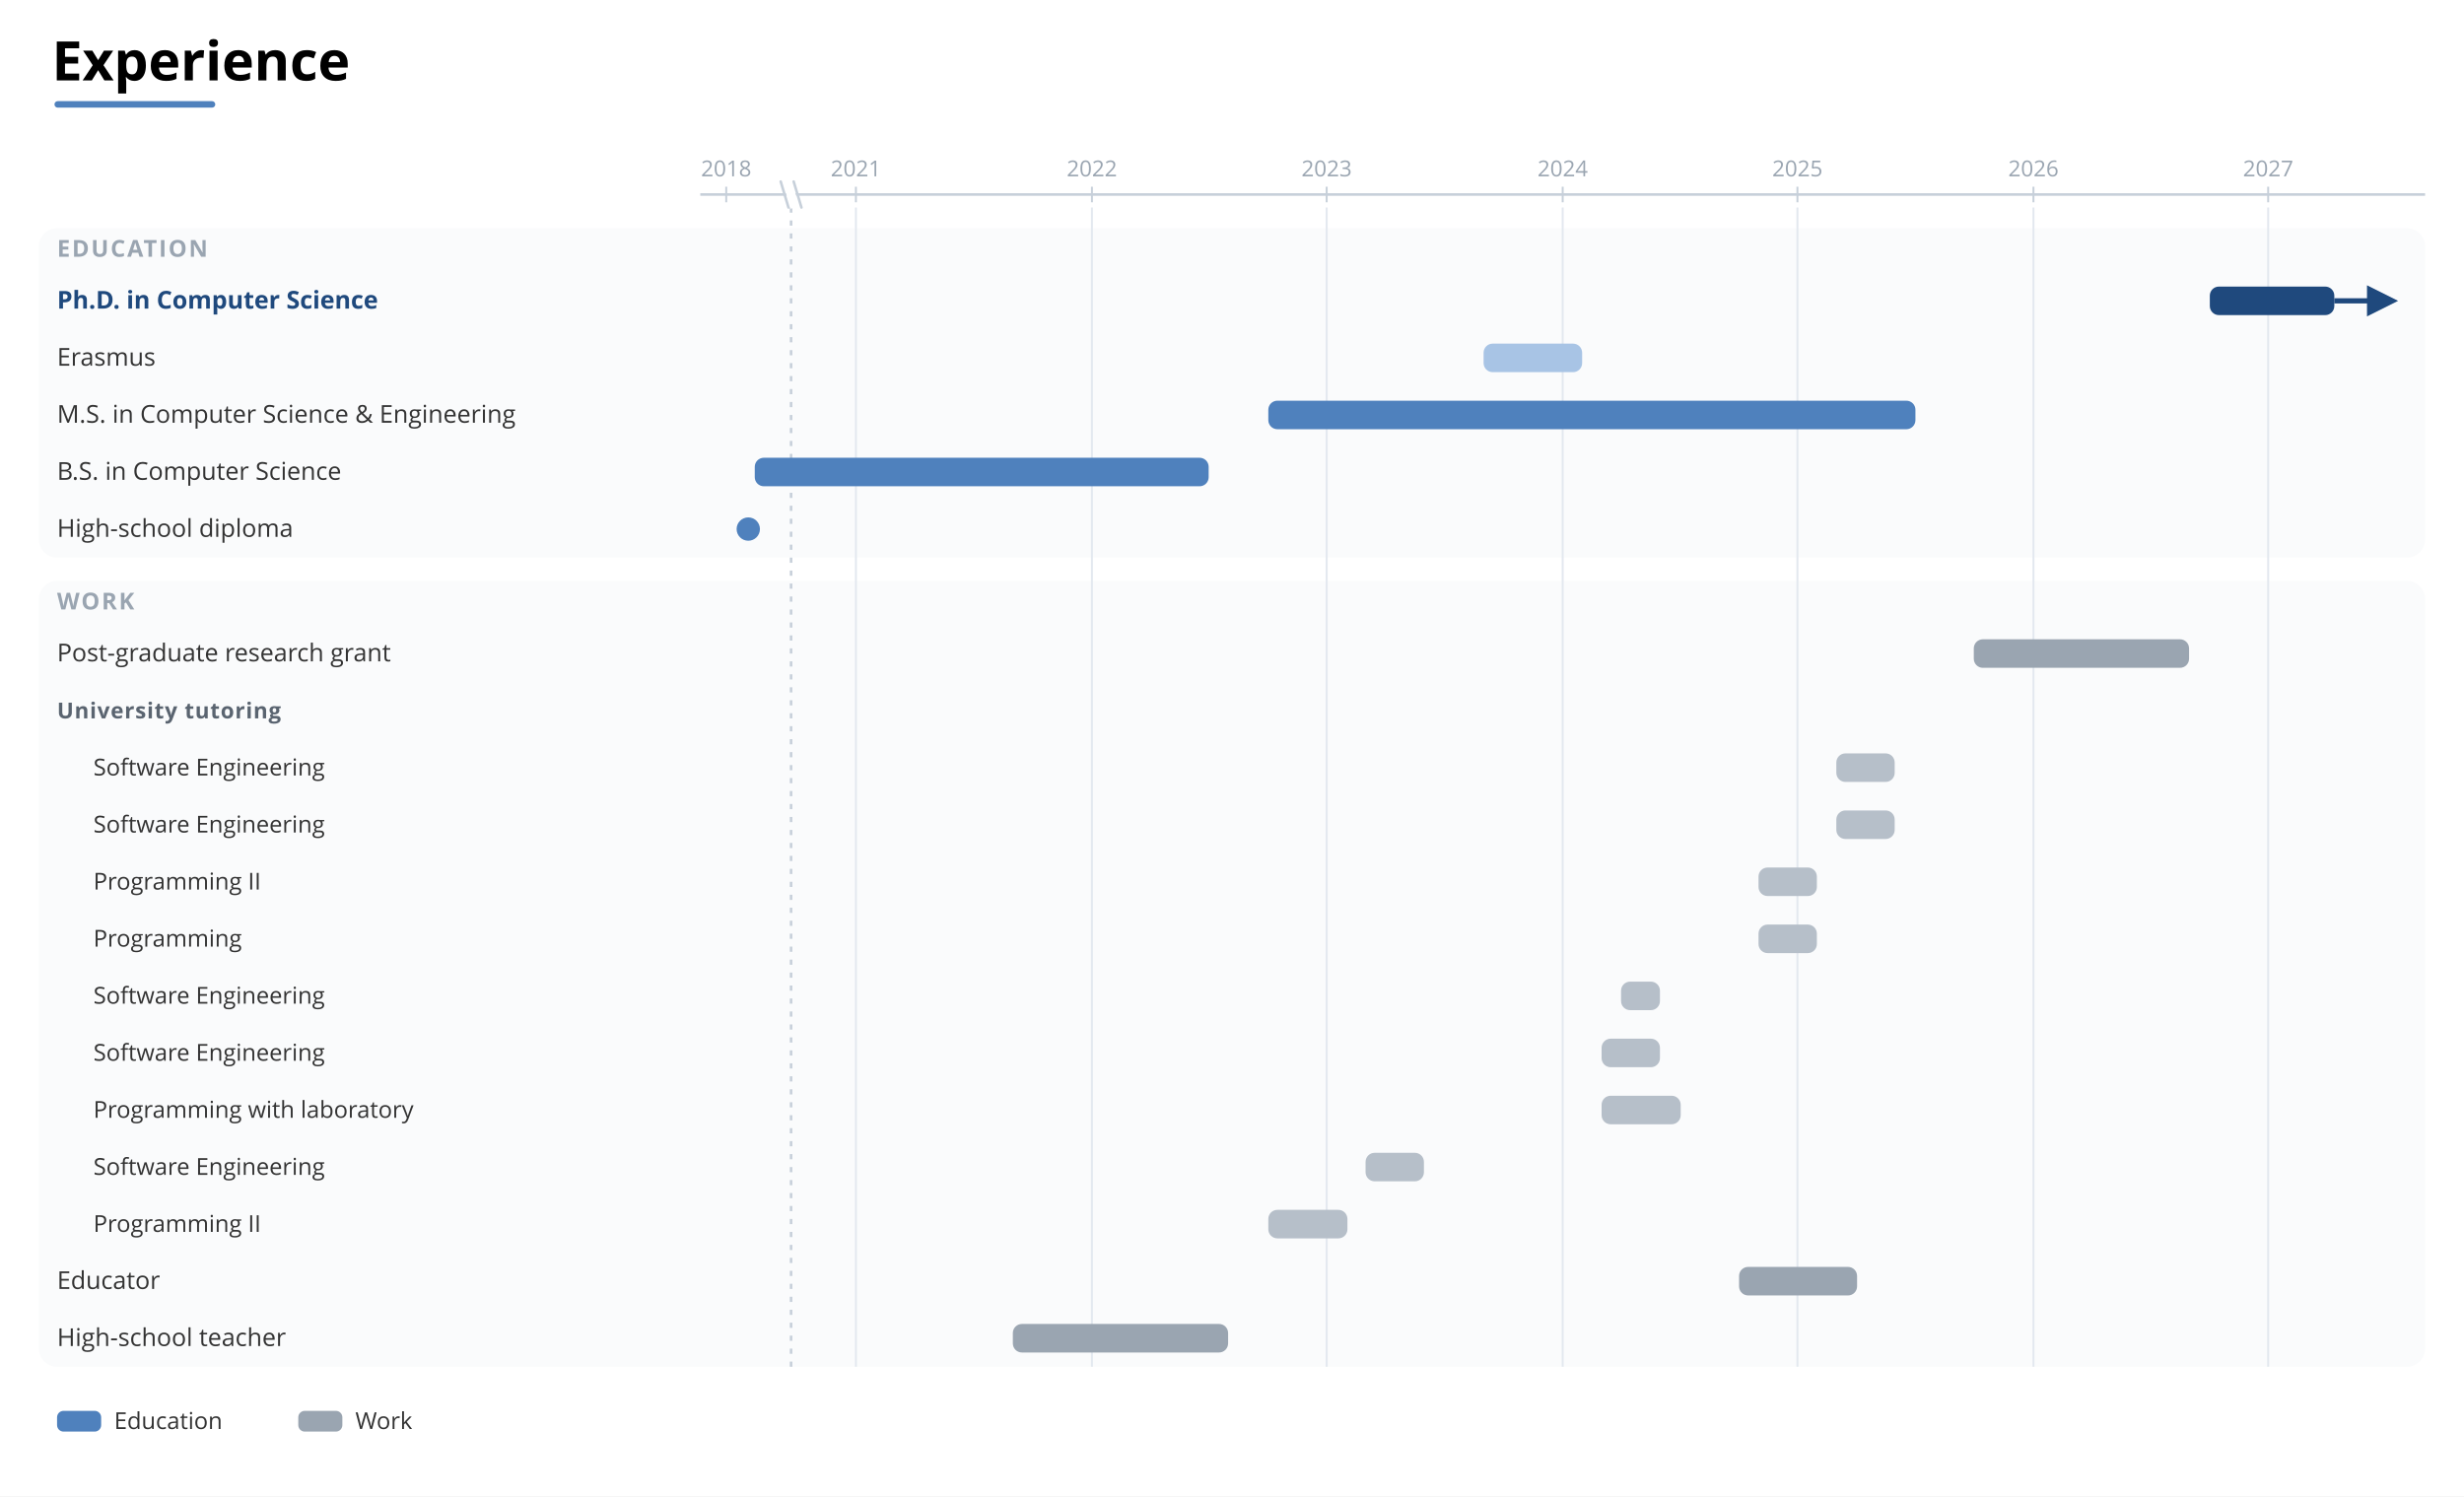
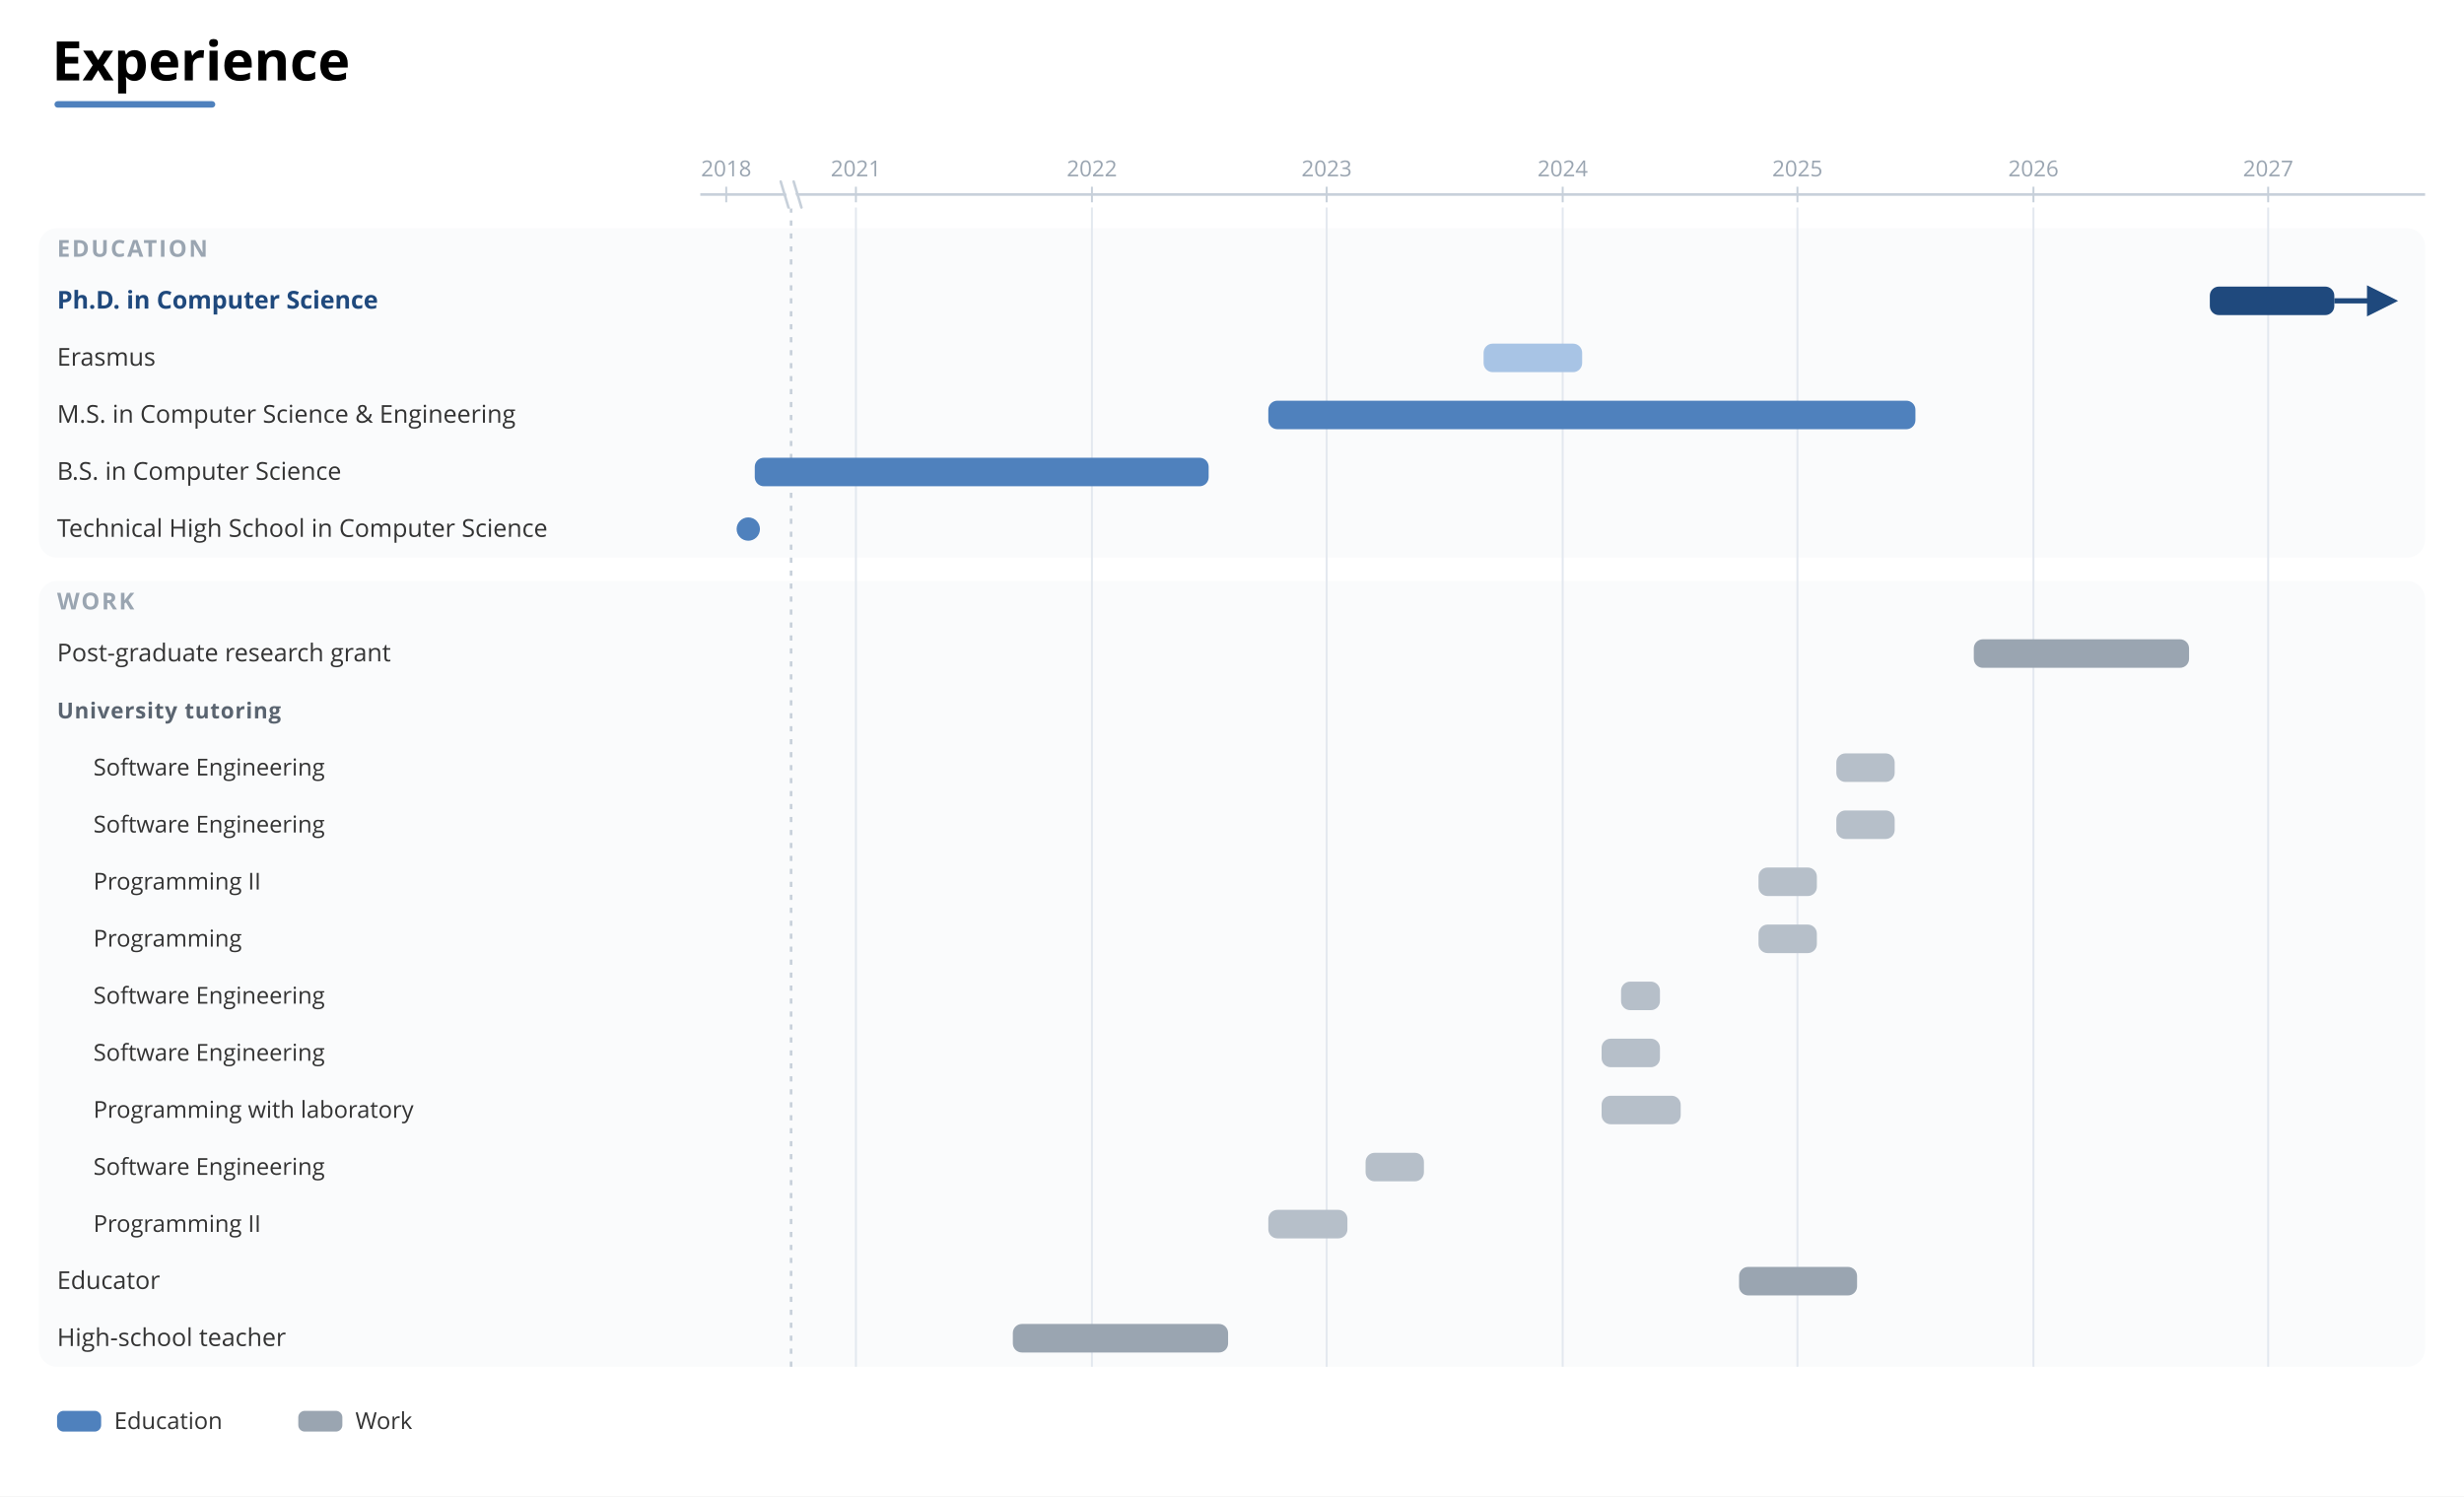
<svg xmlns="http://www.w3.org/2000/svg" width="1900" height="1154" viewBox="0 0 1900 1154" font-family="Open Sans, Segoe UI, Helvetica, Arial, sans-serif" role="img" aria-label="Experience: education, work and publications on a single time axis">
  <defs>
    <marker id="go" viewBox="0 0 10 10" refX="2" refY="5" markerWidth="6" markerHeight="6" orient="auto">
      <path d="M 0 0 L 10 5 L 0 10 z" fill="#1F497D" />
    </marker>
  </defs>
  <rect width="1900" height="1154" fill="#FFFFFF" />
  <text x="40" y="62" font-size="42" font-weight="bold" fill="#000000">Experience</text>
  <rect x="42" y="78" width="124" height="5" rx="2.5" fill="#4F81BD" />
  <rect x="30" y="176" width="1840" height="254" rx="14" fill="#FAFBFC" />
  <rect x="30" y="448" width="1840" height="606" rx="14" fill="#FAFBFC" />
  <g font-size="17" fill="#9AA5B1" text-anchor="middle">
    <text x="560" y="136">2018</text>
    <text x="660" y="136">2021</text>
    <text x="842" y="136">2022</text>
    <text x="1023" y="136">2023</text>
    <text x="1205" y="136">2024</text>
    <text x="1386" y="136">2025</text>
    <text x="1568" y="136">2026</text>
    <text x="1749" y="136">2027</text>
  </g>
  <g stroke="#E3E8EF" stroke-width="1.5">
    <line x1="660" y1="160" x2="660" y2="1054" />
    <line x1="842" y1="160" x2="842" y2="1054" />
    <line x1="1023" y1="160" x2="1023" y2="1054" />
    <line x1="1205" y1="160" x2="1205" y2="1054" />
    <line x1="1386" y1="160" x2="1386" y2="1054" />
    <line x1="1568" y1="160" x2="1568" y2="1054" />
    <line x1="1749" y1="160" x2="1749" y2="1054" />
  </g>
  <g stroke="#C7D0DA" stroke-width="1.5">
    <line x1="560" y1="144" x2="560" y2="156" />
    <line x1="660" y1="144" x2="660" y2="156" />
    <line x1="842" y1="144" x2="842" y2="156" />
    <line x1="1023" y1="144" x2="1023" y2="156" />
    <line x1="1205" y1="144" x2="1205" y2="156" />
    <line x1="1386" y1="144" x2="1386" y2="156" />
    <line x1="1568" y1="144" x2="1568" y2="156" />
    <line x1="1749" y1="144" x2="1749" y2="156" />
  </g>
  <line x1="610" y1="160" x2="610" y2="1054" stroke="#C7D0DA" stroke-width="2" stroke-dasharray="4,6" />
  <line x1="540" y1="150" x2="1870" y2="150" stroke="#C7D0DA" stroke-width="2" />
  <g stroke="#FFFFFF" stroke-width="7">
    <line x1="607" y1="140" x2="613" y2="160" />
  </g>
  <g stroke="#C7D0DA" stroke-width="2" stroke-linecap="round">
    <line x1="602" y1="140" x2="608" y2="160" />
    <line x1="612" y1="140" x2="618" y2="160" />
  </g>
  <text x="44" y="198" font-size="18" font-weight="bold" fill="#9AA5B1" letter-spacing="1.4">EDUCATION</text>
  <text x="44" y="238" font-size="19" font-weight="bold" fill="#1F497D">Ph.D. in Computer Science </text>
  <rect x="1704" y="221" width="96" height="22" rx="7" fill="#1F497D" />
  <line x1="1800" y1="232" x2="1830" y2="232" stroke="#1F497D" stroke-width="4" marker-end="url(#go)" />
  <text x="44" y="282" font-size="19" fill="#333333">Erasmus </text>
  <rect x="1144" y="265" width="76" height="22" rx="7" fill="#A8C4E5" />
  <text x="44" y="326" font-size="19" fill="#333333">M.S. in Computer Science &amp; Engineering </text>
  <rect x="978" y="309" width="499" height="22" rx="7" fill="#4F81BD" />
  <text x="44" y="370" font-size="19" fill="#333333">B.S. in Computer Science </text>
  <rect x="582" y="353" width="350" height="22" rx="7" fill="#4F81BD" />
-   <text x="44" y="414" font-size="19" fill="#333333">High-school diploma </text>
+   <text x="44" y="414" font-size="19" fill="#333333">Technical High School in Computer Science </text>
  <circle cx="577" cy="408" r="9" fill="#4F81BD" />
  <text x="44" y="470" font-size="18" font-weight="bold" fill="#9AA5B1" letter-spacing="1.4">WORK</text>
  <text x="44" y="510" font-size="19" fill="#333333">Post-graduate research grant </text>
  <rect x="1522" y="493" width="166" height="22" rx="7" fill="#9AA5B1" />
  <text x="44" y="554" font-size="17" font-weight="bold" fill="#5A6470" letter-spacing="0.6">University tutoring</text>
  <text x="72" y="598" font-size="18" fill="#333333">Software Engineering </text>
  <rect x="1416" y="581" width="45" height="22" rx="7" fill="#B6BFC9" />
  <text x="72" y="642" font-size="18" fill="#333333">Software Engineering </text>
  <rect x="1416" y="625" width="45" height="22" rx="7" fill="#B6BFC9" />
  <text x="72" y="686" font-size="18" fill="#333333">Programming II </text>
  <rect x="1356" y="669" width="45" height="22" rx="7" fill="#B6BFC9" />
  <text x="72" y="730" font-size="18" fill="#333333">Programming </text>
  <rect x="1356" y="713" width="45" height="22" rx="7" fill="#B6BFC9" />
  <text x="72" y="774" font-size="18" fill="#333333">Software Engineering </text>
  <rect x="1250" y="757" width="30" height="22" rx="7" fill="#B6BFC9" />
  <text x="72" y="818" font-size="18" fill="#333333">Software Engineering </text>
  <rect x="1235" y="801" width="45" height="22" rx="7" fill="#B6BFC9" />
  <text x="72" y="862" font-size="18" fill="#333333">Programming with laboratory </text>
  <rect x="1235" y="845" width="61" height="22" rx="7" fill="#B6BFC9" />
  <text x="72" y="906" font-size="18" fill="#333333">Software Engineering </text>
  <rect x="1053" y="889" width="45" height="22" rx="7" fill="#B6BFC9" />
  <text x="72" y="950" font-size="18" fill="#333333">Programming II </text>
  <rect x="978" y="933" width="61" height="22" rx="7" fill="#B6BFC9" />
  <text x="44" y="994" font-size="19" fill="#333333">Educator </text>
  <rect x="1341" y="977" width="91" height="22" rx="7" fill="#9AA5B1" />
  <text x="44" y="1038" font-size="19" fill="#333333">High-school teacher </text>
  <rect x="781" y="1021" width="166" height="22" rx="7" fill="#9AA5B1" />
  <rect x="44" y="1088" width="34" height="16" rx="5" fill="#4F81BD" />
  <text x="88" y="1102" font-size="18" fill="#333333">Education</text>
  <rect x="230" y="1088" width="34" height="16" rx="5" fill="#9AA5B1" />
  <text x="274" y="1102" font-size="18" fill="#333333">Work</text>
</svg>
